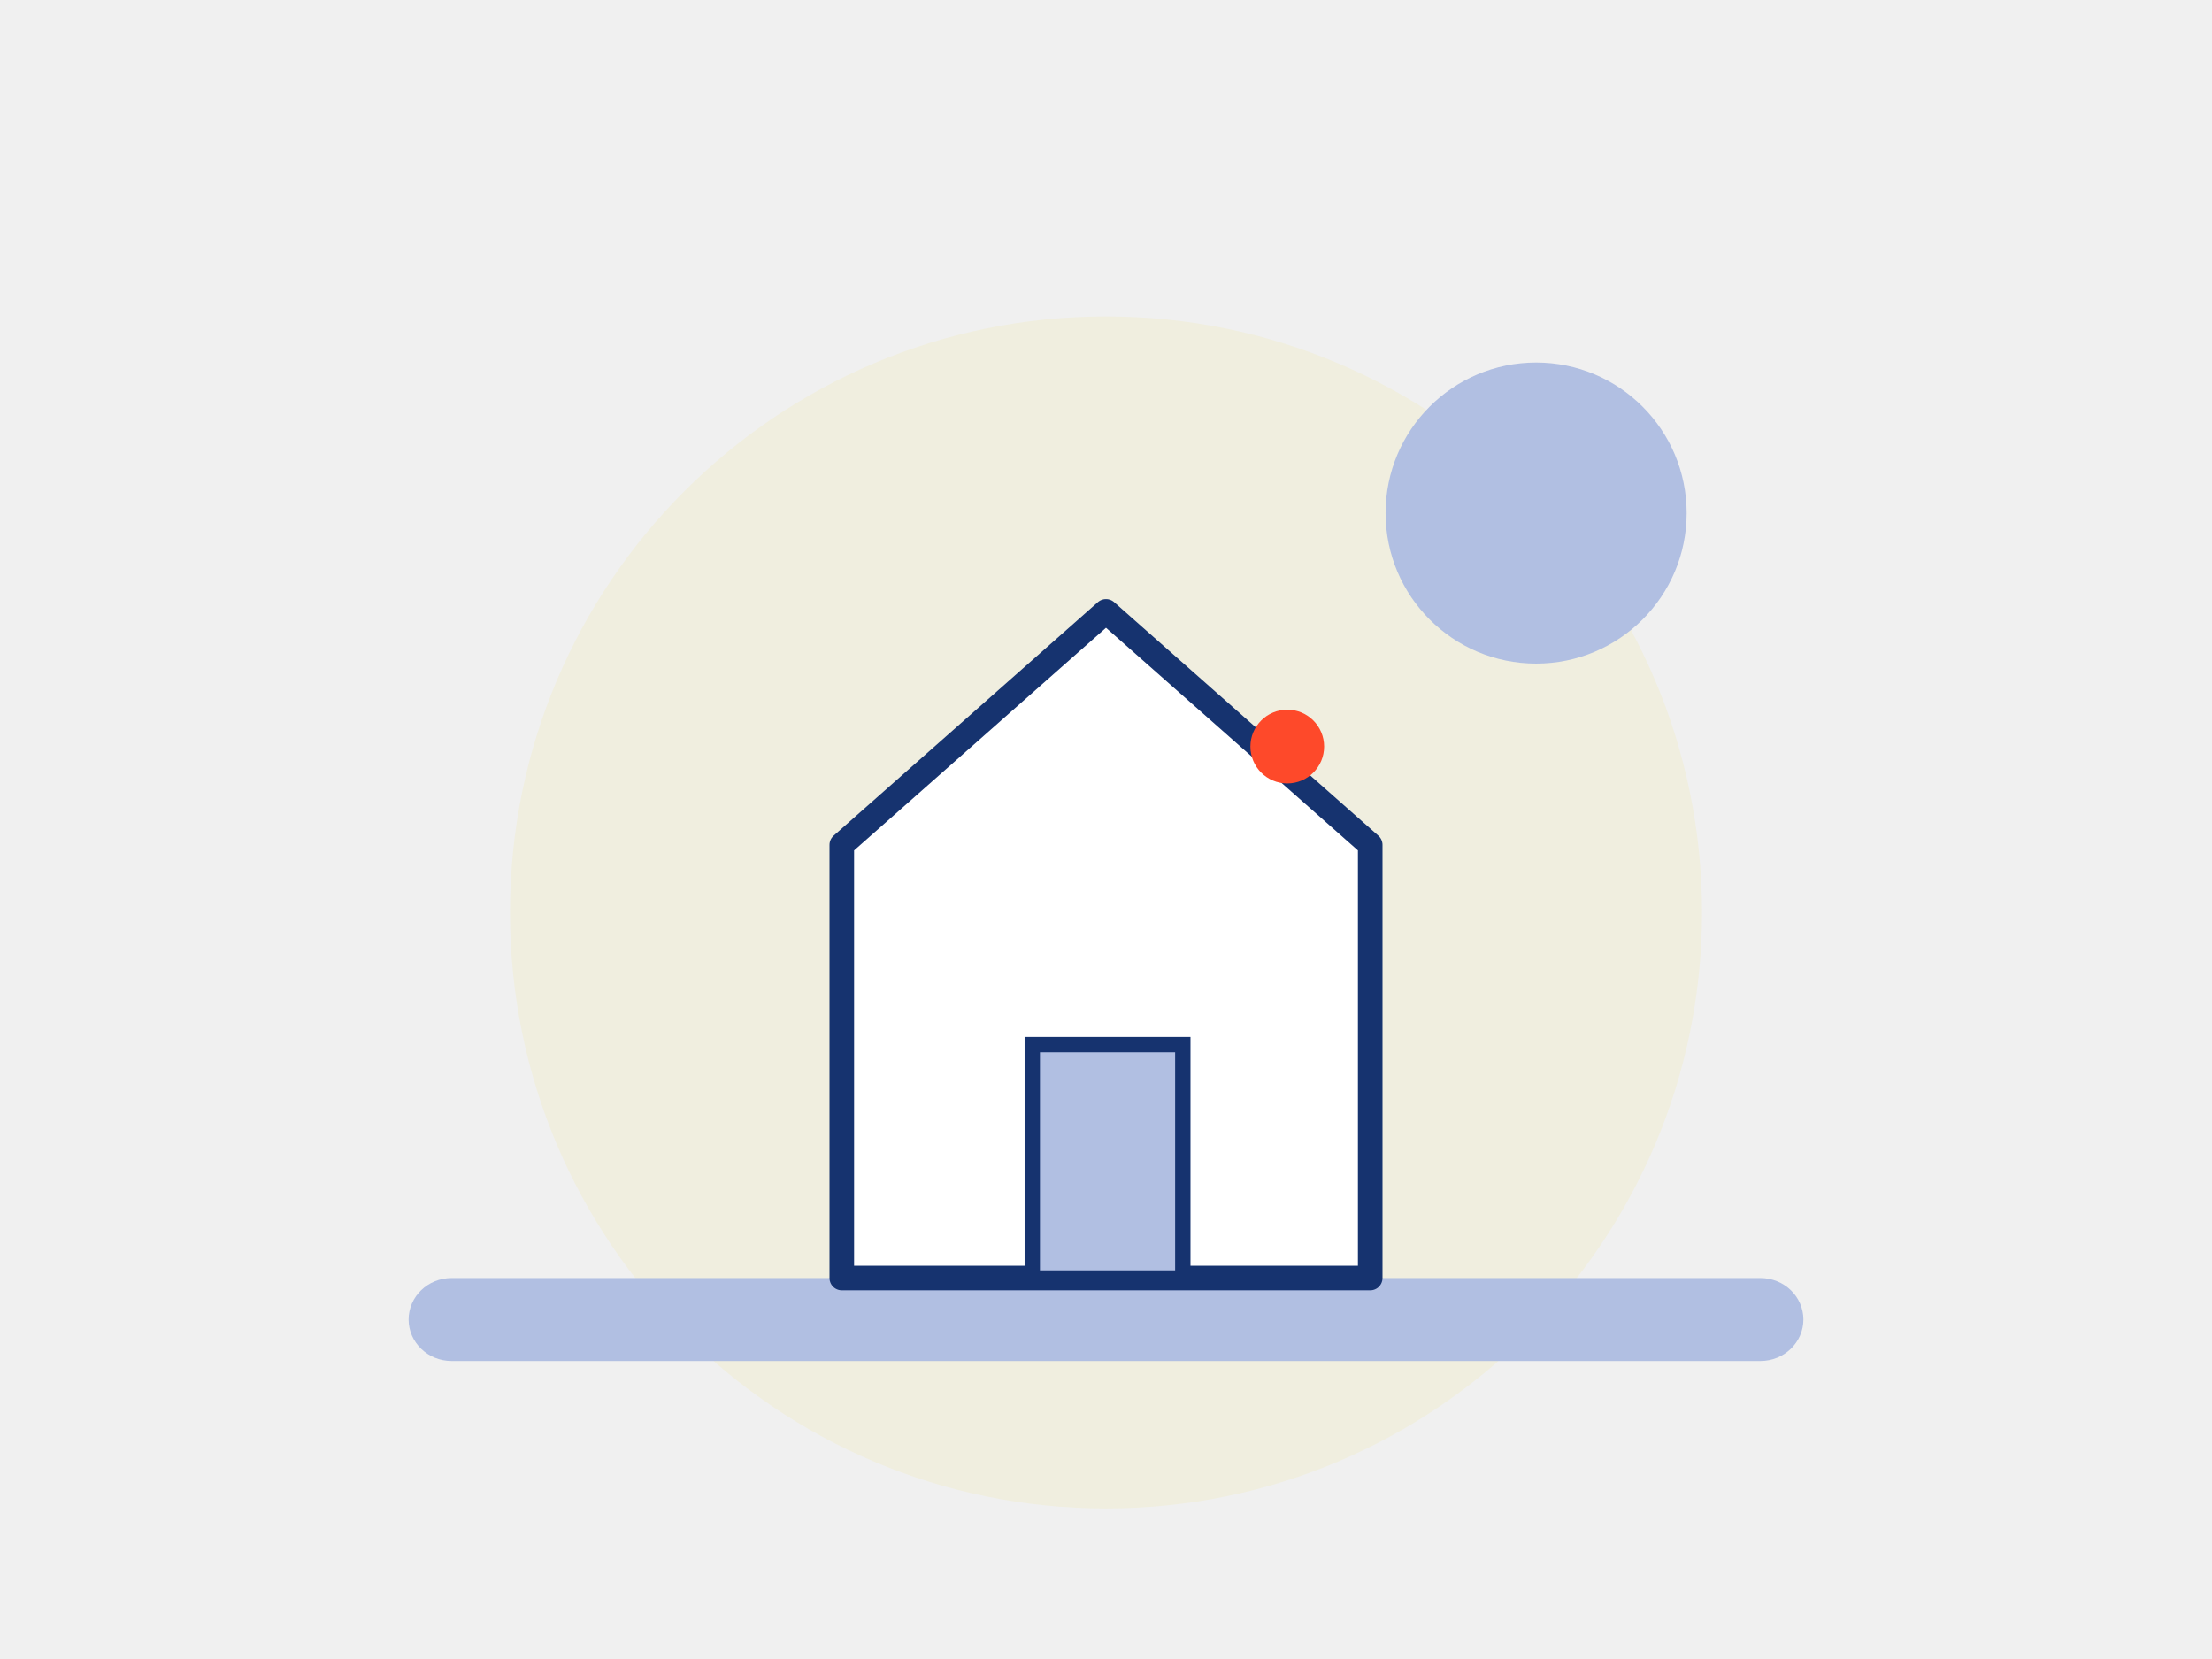
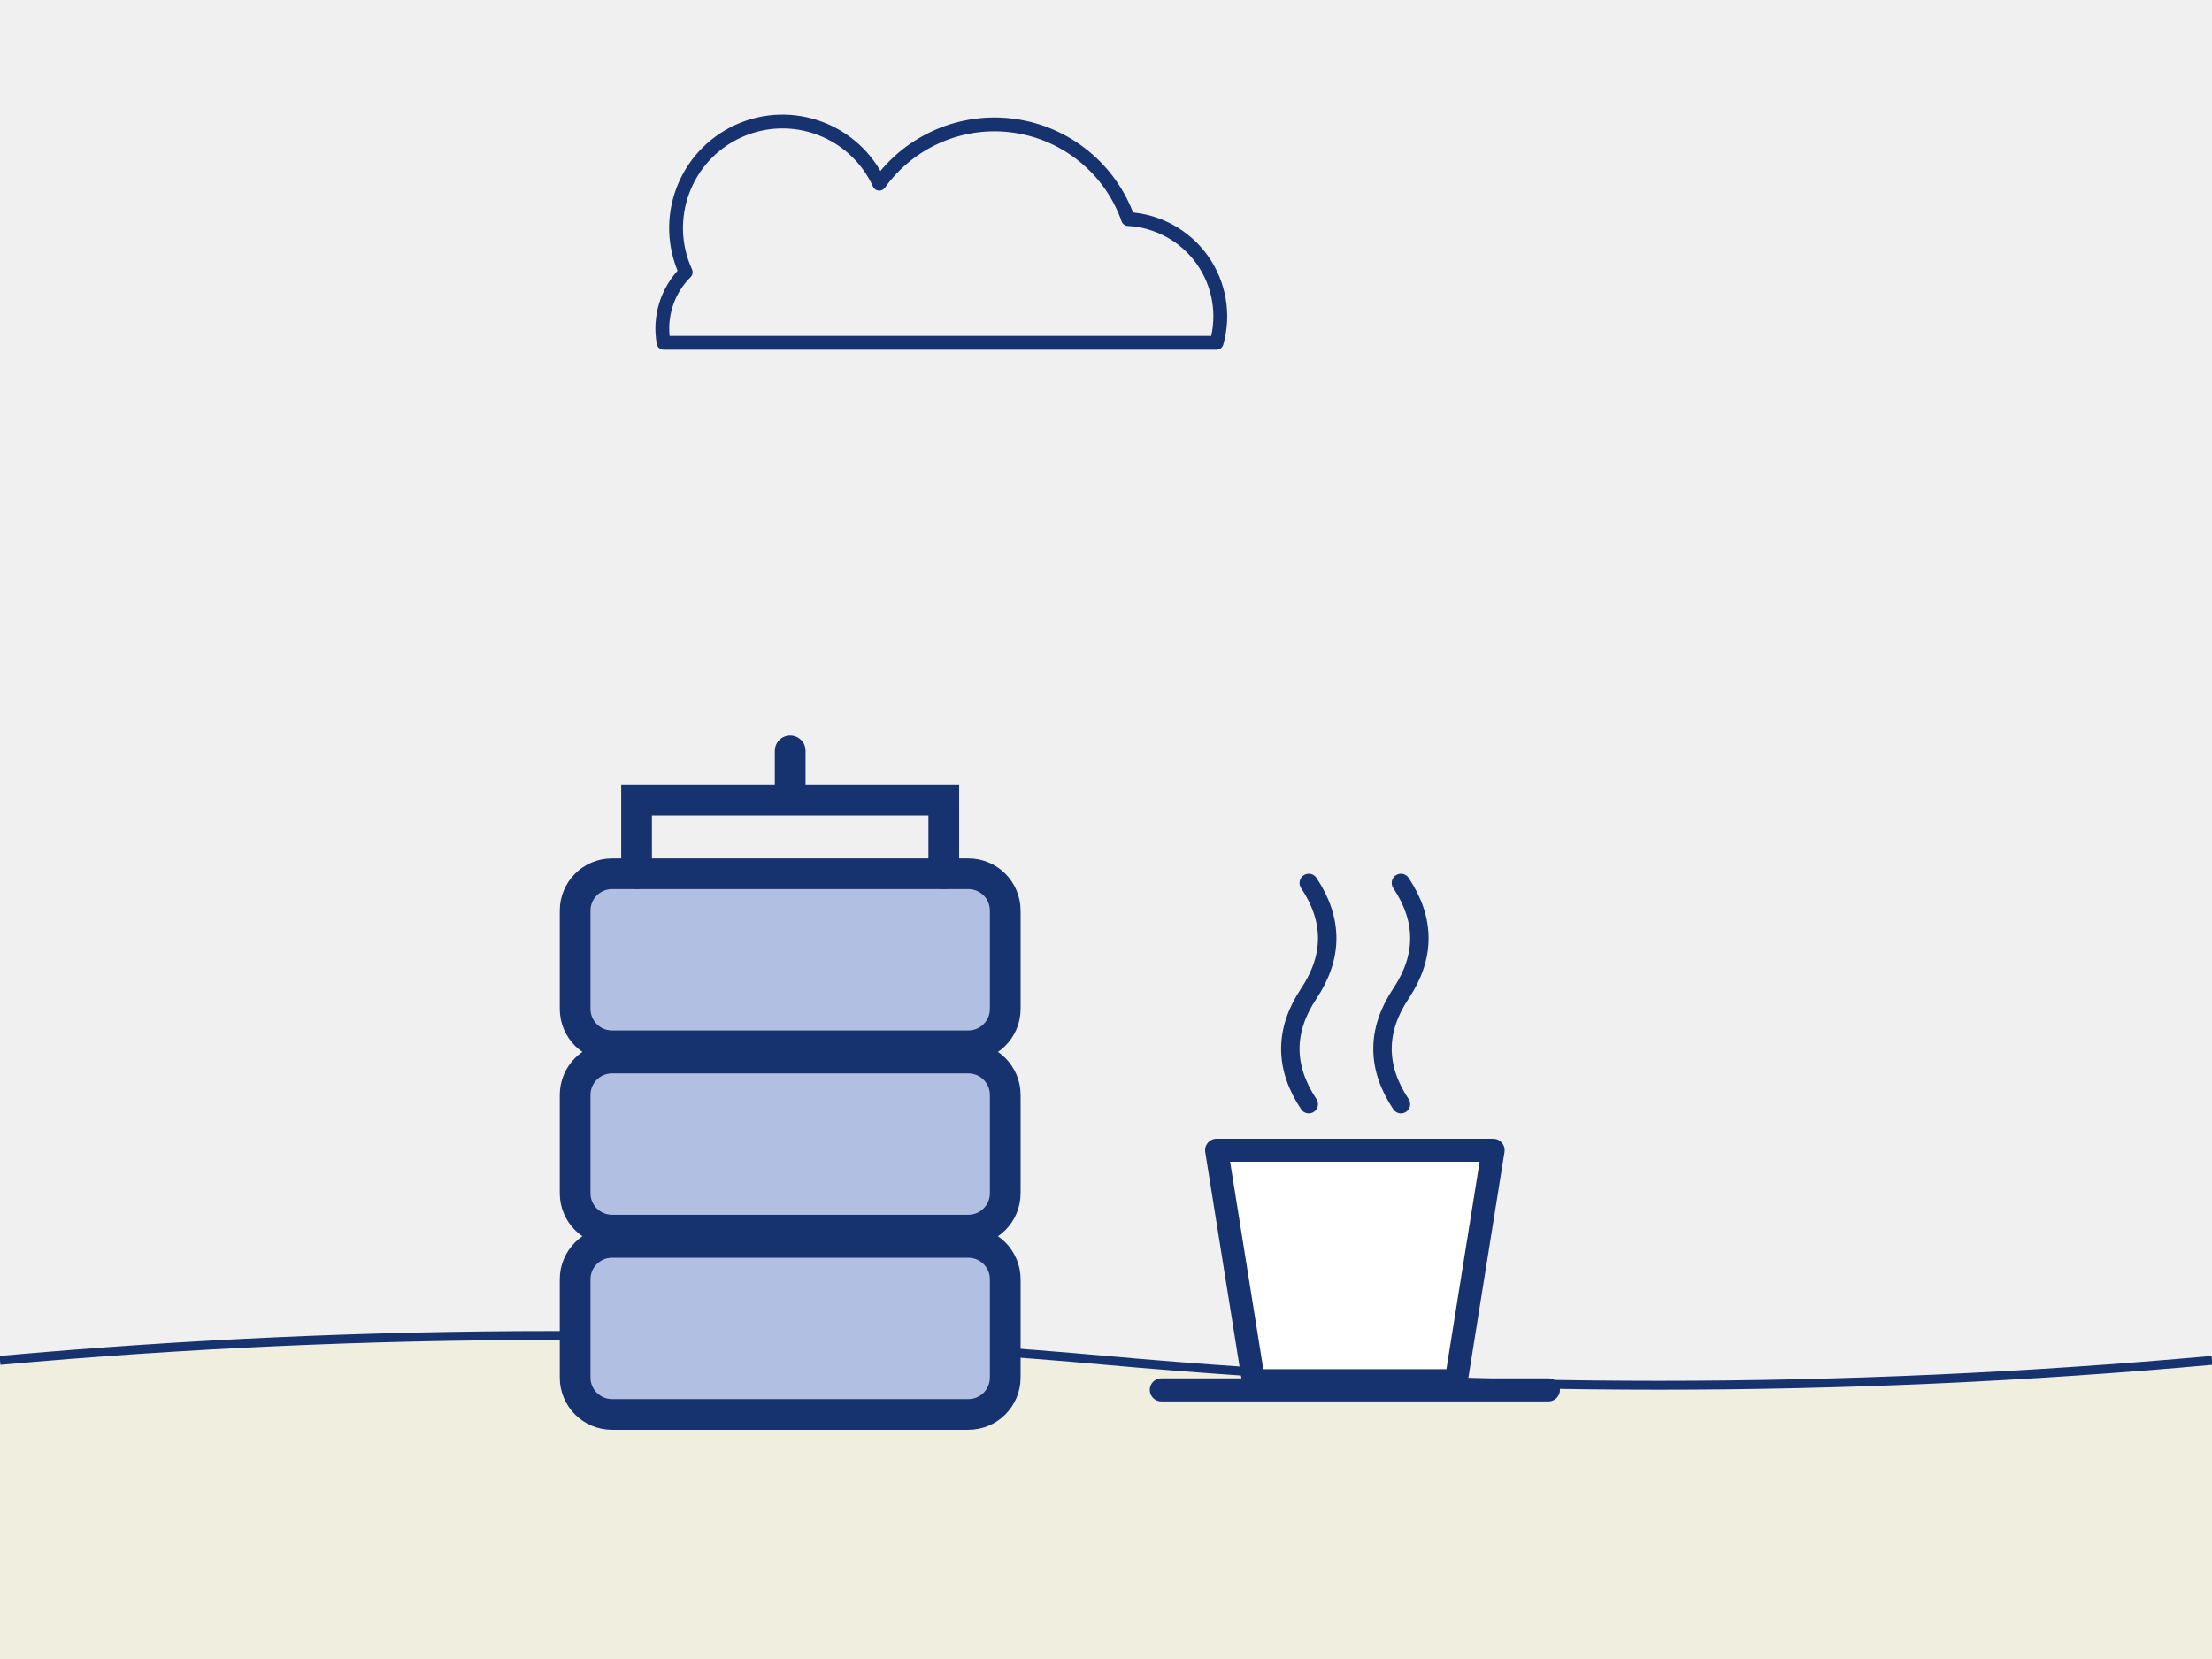
<svg xmlns="http://www.w3.org/2000/svg" viewBox="0 0 720 540" width="720" height="540">
-   <circle cx="360" cy="297" r="194" fill="#F0EEDF" />
-   <circle cx="500" cy="167" r="49" fill="#B1BFE2" />
-   <rect x="133" y="416" width="454" height="27" rx="14" fill="#B1BFE2" />
-   <path d="M274 416V275l86 -76 86 76V416z" fill="#FFFFFF" stroke="#16336F" stroke-width="8" stroke-linejoin="round" />
-   <rect x="336" y="340" width="49" height="76" fill="#B1BFE2" stroke="#16336F" stroke-width="5" />
-   <circle cx="419" cy="243" r="12" fill="#FE492A" />
+   <path d="M0 442.8q180.0 -16.2 360.0 0t360.0 0V540H0z" fill="#F0EEDF" />
+   <path d="M0 442.8q180.0 -16.2 360.0 0t360.0 0" fill="none" stroke="#16336F" stroke-width="2.9" />
+   <rect x="187.2" y="404.4" width="140.0" height="56.0" rx="12.0" fill="#B1BFE2" stroke="#16336F" stroke-width="10.0" />
+   <rect x="187.2" y="344.4" width="140.0" height="56.0" rx="12.0" fill="#B1BFE2" stroke="#16336F" stroke-width="10.0" />
+   <rect x="187.2" y="284.4" width="140.0" height="56.0" rx="12.0" fill="#B1BFE2" stroke="#16336F" stroke-width="10.0" />
+   <path d="M207.2 284.4v-24.0h100.0v24.0M257.2 260.4v-16.0" fill="none" stroke="#16336F" stroke-width="10.0" stroke-linecap="round" />
+   <path d="M396 374.4h90.0l-12.0 75.0h-66.0z" fill="#FFFFFF" stroke="#16336F" stroke-width="7.5" stroke-linejoin="round" />
+   <path d="M378.0 452.4h126.0" stroke="#16336F" stroke-width="7.5" stroke-linecap="round" />
+   <path d="M426.0 359.4q-12.0-18.0 0-36.0q12.0-18.0 0-36.0" fill="none" stroke="#16336F" stroke-width="6.0" stroke-linecap="round" />
+   <path d="M456.0 359.4q-12.0-18.0 0-36.0q12.0-18.0 0-36.0" fill="none" stroke="#16336F" stroke-width="6.0" stroke-linecap="round" />
+   <path d="M216.0 111.6h180a31.7 31.7 0 0 0-28.8-40.3a46.1 46.1 0 0 0-81.0-11.5a34.6 34.6 0 0 0-63.0 28.8a25.9 25.9 0 0 0-7.2 23.0z" fill="none" stroke="#16336F" stroke-width="4.5" stroke-linejoin="round" stroke-linecap="round" />
</svg>
